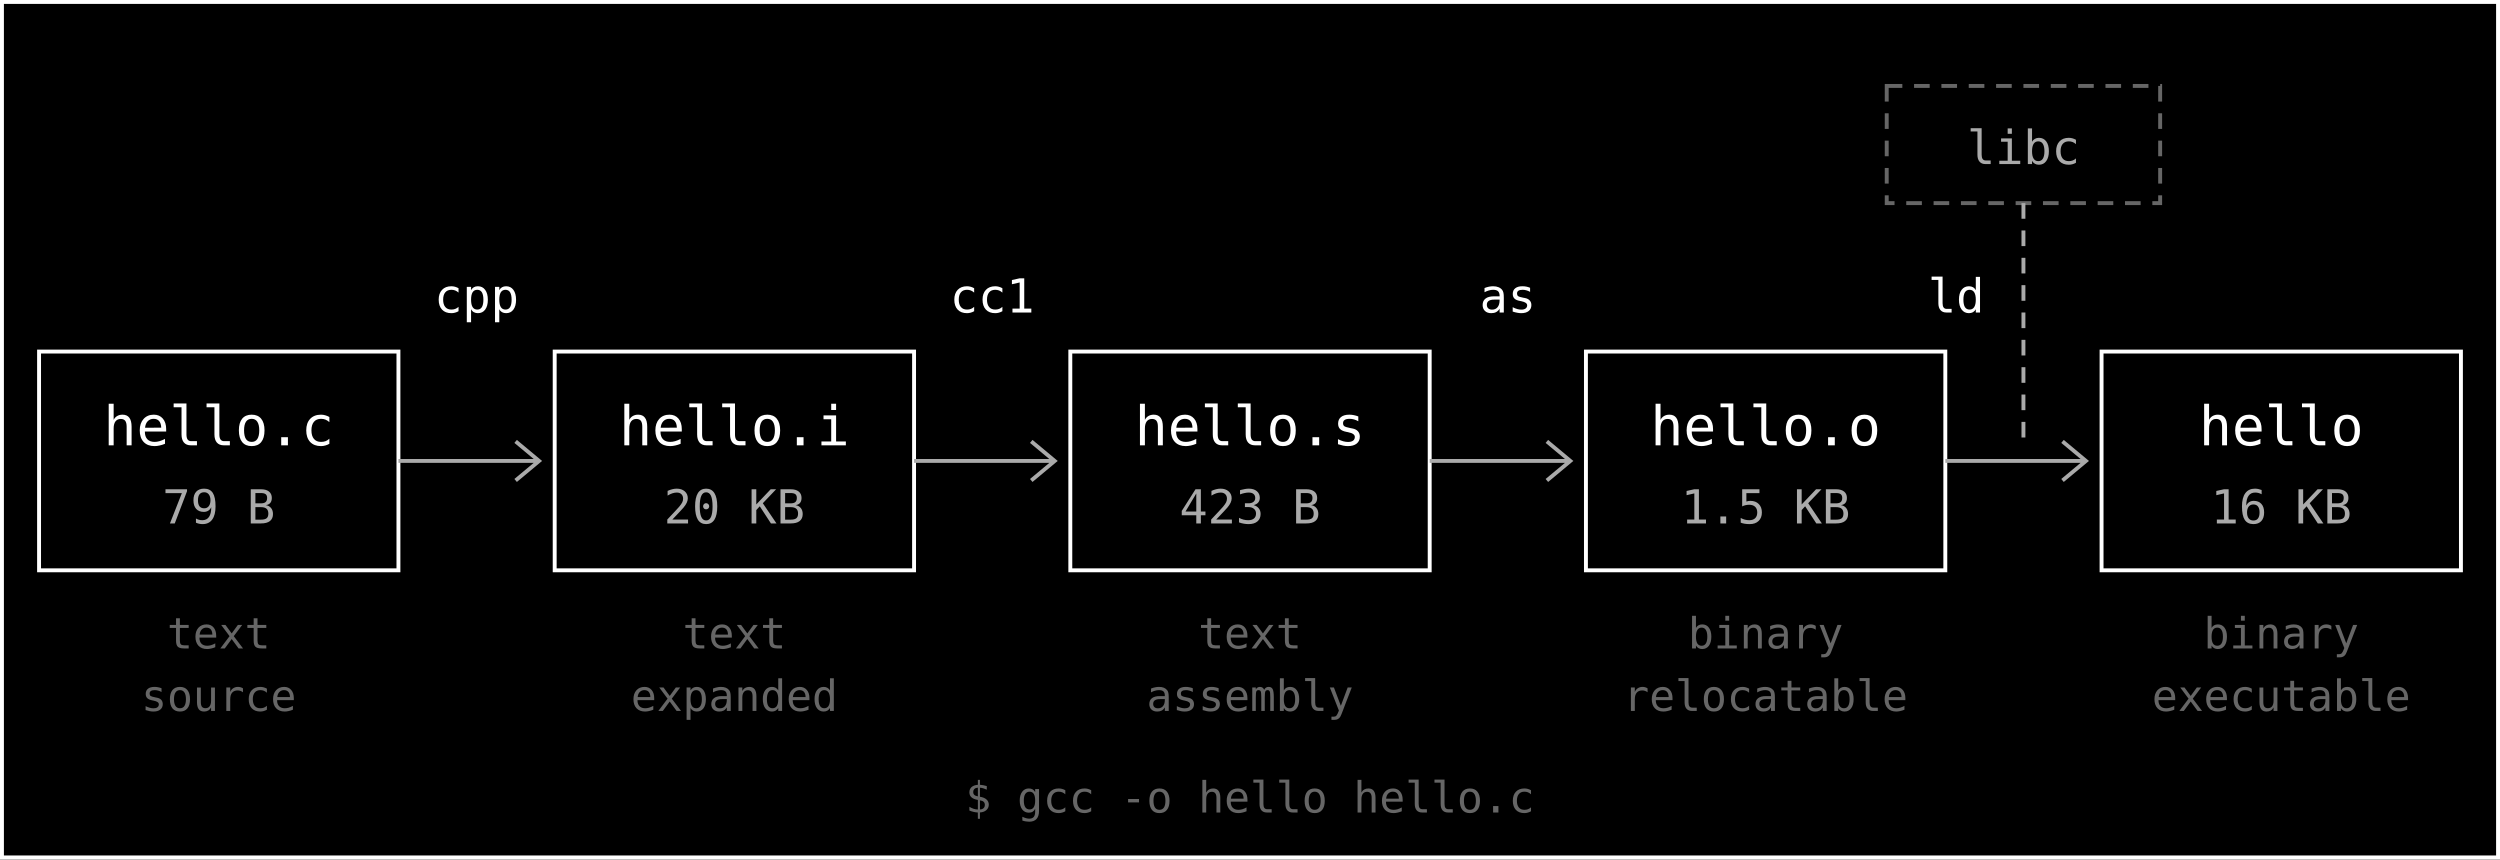
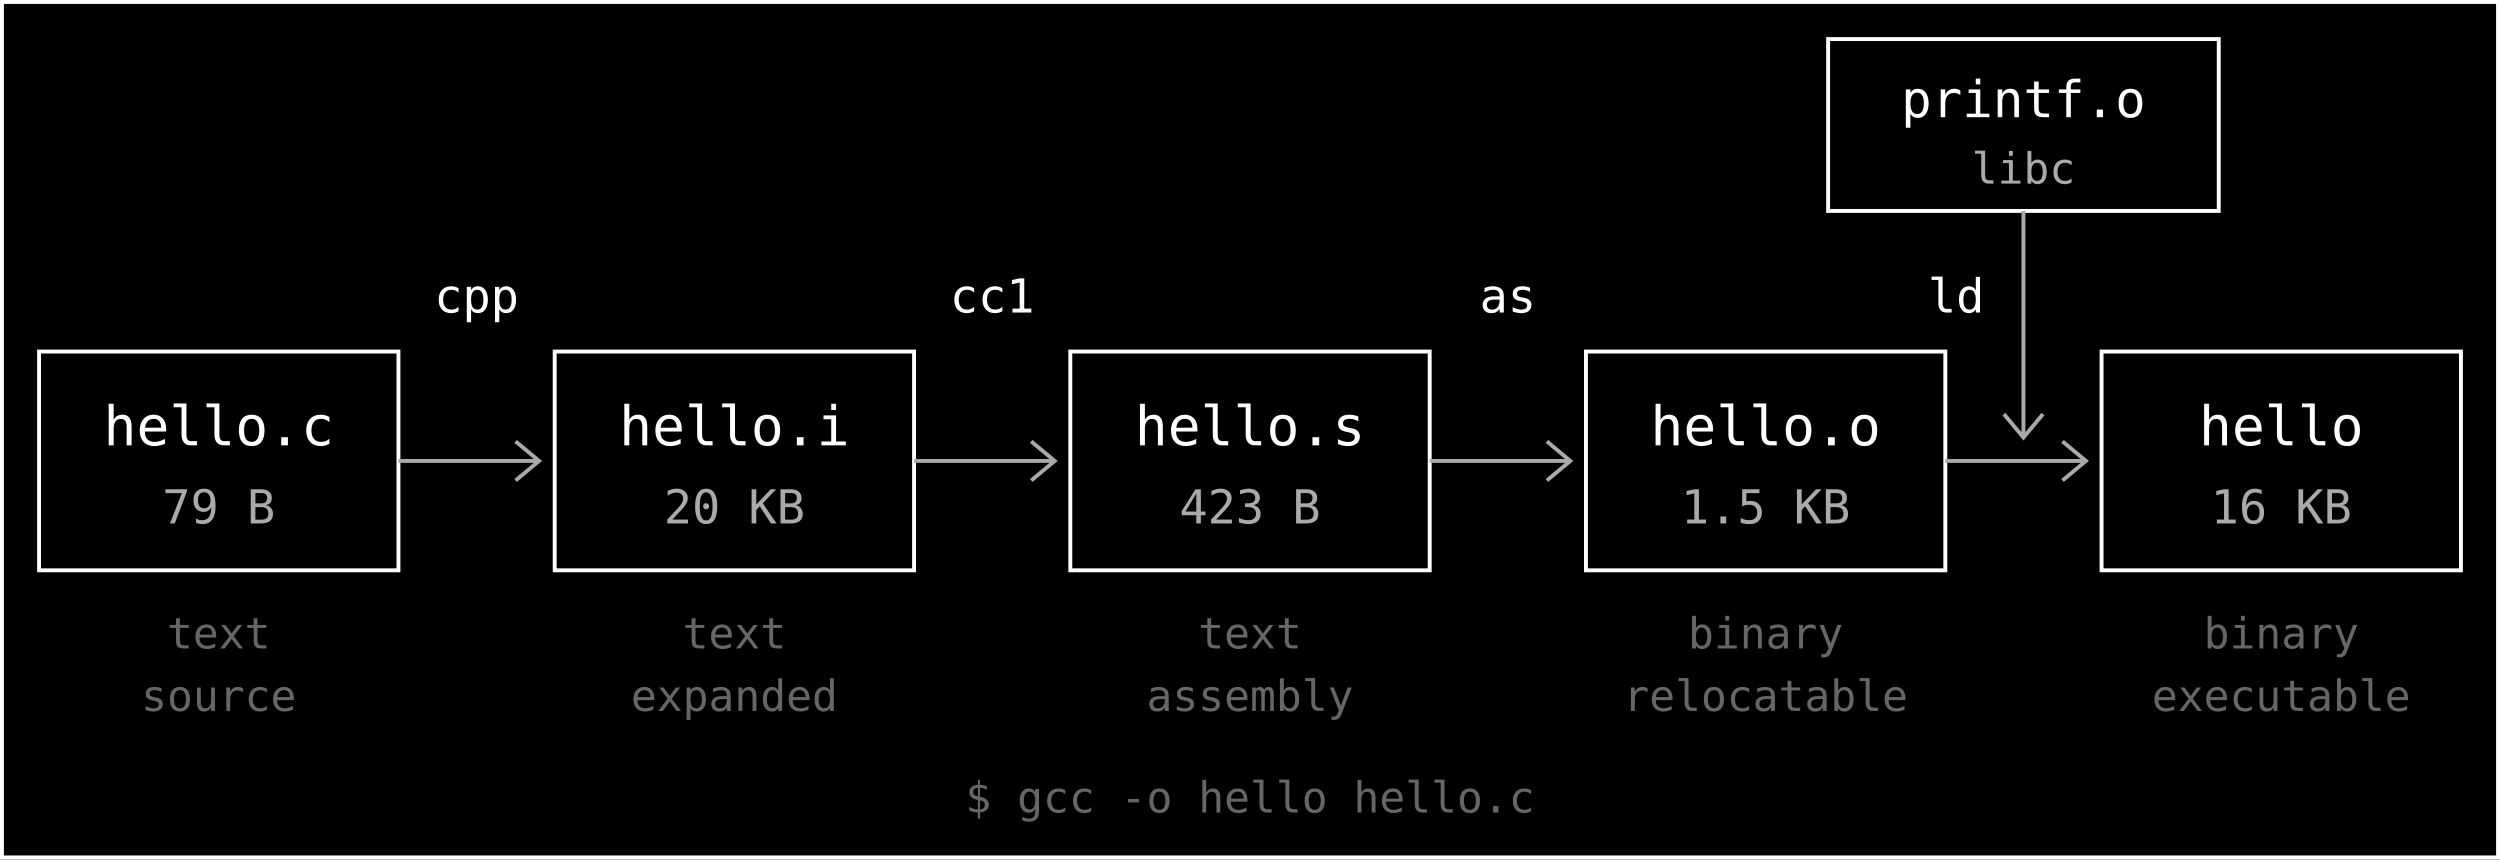
<svg xmlns="http://www.w3.org/2000/svg" viewBox="0 0 640 220" width="640" height="220" font-family="monospace" font-size="14">
  <rect width="640" height="220" fill="#000" />
  <rect x="0.5" y="0.5" width="639" height="219" fill="none" stroke="#fff" />
  <g fill="none" stroke="#fff">
    <rect x="10" y="90" width="92" height="56" />
    <rect x="142" y="90" width="92" height="56" />
    <rect x="274" y="90" width="92" height="56" />
    <rect x="406" y="90" width="92" height="56" />
    <rect x="538" y="90" width="92" height="56" />
  </g>
-   <rect x="483" y="22" width="70" height="30" fill="none" stroke="#666" stroke-dasharray="4 3" />
+   <rect x="468" y="10" width="100" height="44" fill="none" stroke="#fff" />
  <g fill="#fff" text-anchor="middle">
    <text x="56" y="114">hello.c</text>
    <text x="188" y="114">hello.i</text>
    <text x="320" y="114">hello.s</text>
    <text x="452" y="114">hello.o</text>
    <text x="584" y="114">hello</text>
  </g>
  <g fill="#aaa" text-anchor="middle" font-size="12">
    <text x="56" y="134">79 B</text>
    <text x="188" y="134">20 KB</text>
    <text x="320" y="134">423 B</text>
    <text x="452" y="134">1.5 KB</text>
    <text x="584" y="134">16 KB</text>
-     <text x="518" y="42">libc</text>
+     <text x="518" y="47" font-size="11">libc</text>
  </g>
  <g stroke="#aaa" fill="none">
    <path d="M102 118 H138 M132 113 L138 118 L132 123" />
    <path d="M234 118 H270 M264 113 L270 118 L264 123" />
    <path d="M366 118 H402 M396 113 L402 118 L396 123" />
    <path d="M498 118 H534 M528 113 L534 118 L528 123" />
-     <path d="M518 52 V112" stroke-dasharray="4 3" />
+     <path d="M518 54 V112 M513 106 L518 112 L523 106" />
  </g>
  <g fill="#fff" text-anchor="middle" font-size="12">
    <text x="122" y="80">cpp</text>
    <text x="254" y="80">cc1</text>
    <text x="386" y="80">as</text>
    <text x="508" y="80" text-anchor="end">ld</text>
+     <text x="518" y="30" font-size="13">printf.o</text>
  </g>
  <g fill="#666" text-anchor="middle" font-size="11">
    <text x="56" y="166">text</text>
    <text x="188" y="166">text</text>
    <text x="320" y="166">text</text>
    <text x="452" y="166">binary</text>
    <text x="584" y="166">binary</text>
    <text x="56" y="182">source</text>
    <text x="188" y="182">expanded</text>
    <text x="320" y="182">assembly</text>
    <text x="452" y="182">relocatable</text>
    <text x="584" y="182">executable</text>
  </g>
  <text x="320" y="208" fill="#666" text-anchor="middle" font-size="11">$ gcc -o hello hello.c</text>
</svg>
